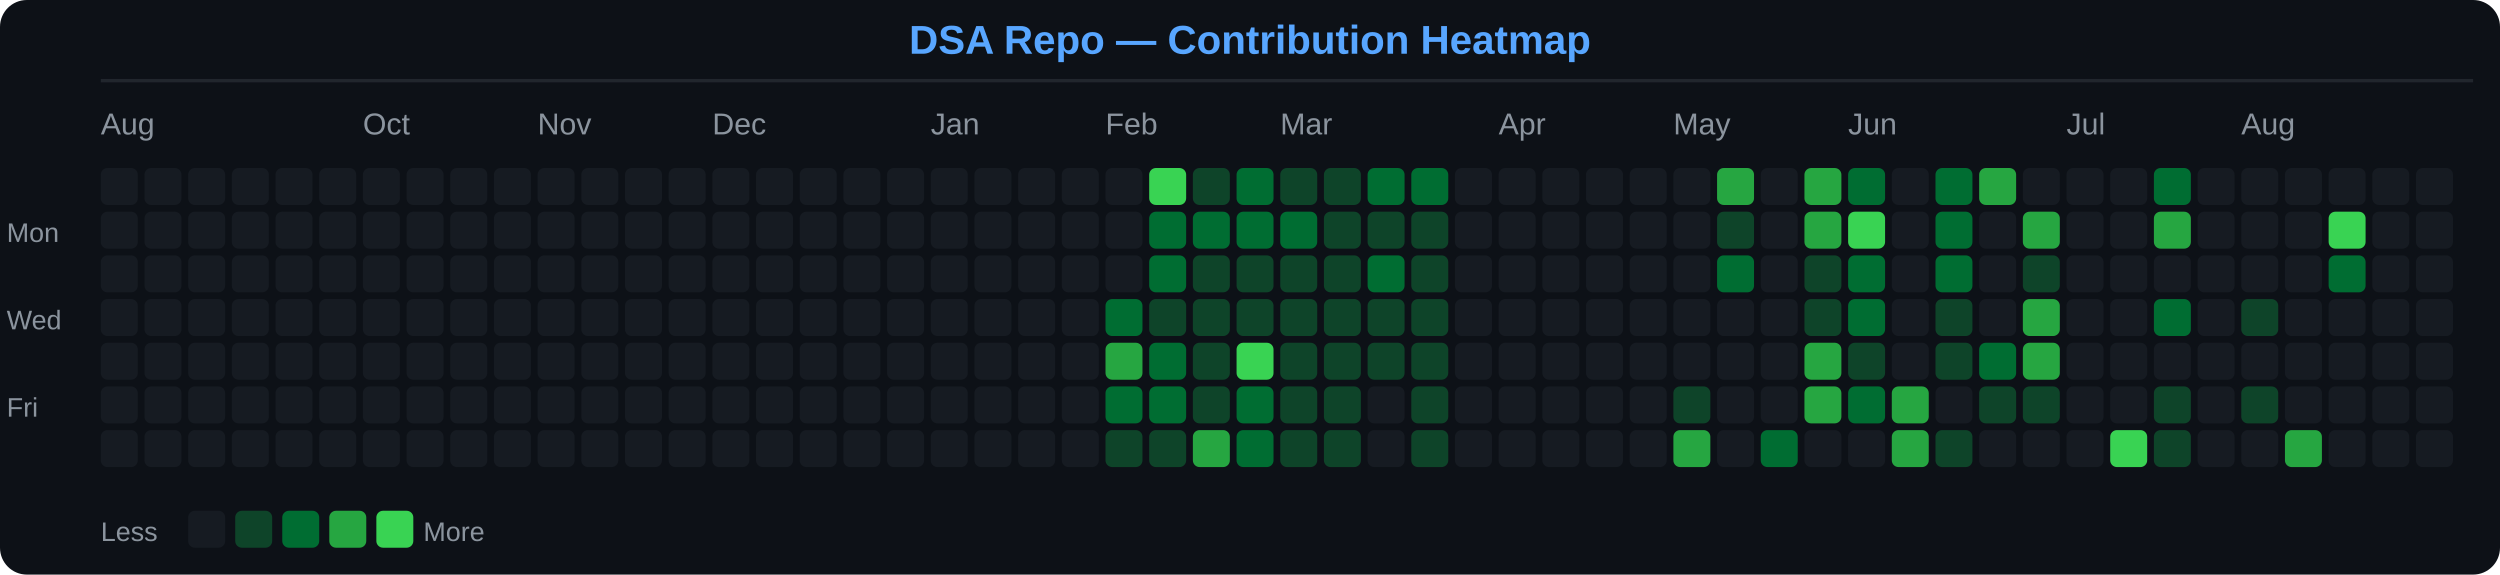
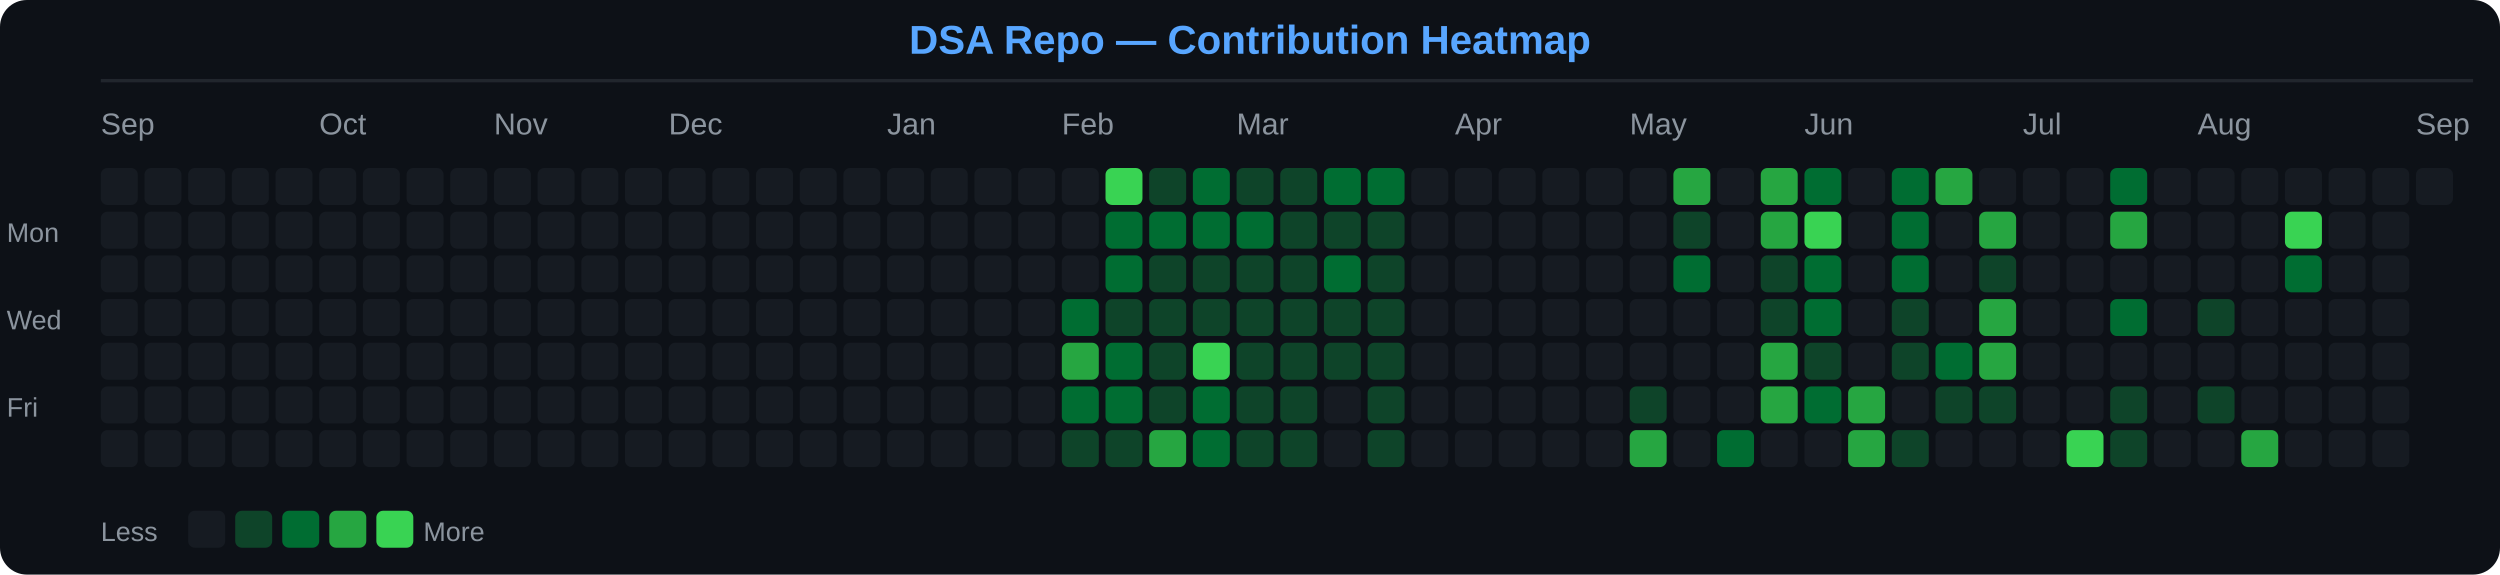
<svg xmlns="http://www.w3.org/2000/svg" width="744" height="171" viewBox="0 0 744 171">
  <rect width="744" height="171" fill="#0d1117" rx="8" />
  <text x="372" y="16" fill="#58a6ff" font-family="Arial,sans-serif" font-size="12" text-anchor="middle" font-weight="bold">DSA Repo — Contribution Heatmap</text>
  <line x1="30" y1="24" x2="736" y2="24" stroke="#21262d" stroke-width="1" />
  <text x="2" y="72" fill="#8b949e" font-family="Arial,sans-serif" font-size="8">Mon</text>
  <text x="2" y="98" fill="#8b949e" font-family="Arial,sans-serif" font-size="8">Wed</text>
  <text x="2" y="124" fill="#8b949e" font-family="Arial,sans-serif" font-size="8">Fri</text>
-   <text x="30" y="40" fill="#8b949e" font-family="Arial,sans-serif" font-size="9">Aug</text>
+   <text x="30" y="40" fill="#8b949e" font-family="Arial,sans-serif" font-size="9">Sep</text>
  <rect x="30" y="50" width="11" height="11" rx="2" fill="#161b22" />
  <rect x="30" y="63" width="11" height="11" rx="2" fill="#161b22" />
  <rect x="30" y="76" width="11" height="11" rx="2" fill="#161b22" />
  <rect x="30" y="89" width="11" height="11" rx="2" fill="#161b22" />
  <rect x="30" y="102" width="11" height="11" rx="2" fill="#161b22" />
  <rect x="30" y="115" width="11" height="11" rx="2" fill="#161b22" />
  <rect x="30" y="128" width="11" height="11" rx="2" fill="#161b22" />
  <rect x="43" y="50" width="11" height="11" rx="2" fill="#161b22" />
  <rect x="43" y="63" width="11" height="11" rx="2" fill="#161b22" />
  <rect x="43" y="76" width="11" height="11" rx="2" fill="#161b22" />
  <rect x="43" y="89" width="11" height="11" rx="2" fill="#161b22" />
  <rect x="43" y="102" width="11" height="11" rx="2" fill="#161b22" />
  <rect x="43" y="115" width="11" height="11" rx="2" fill="#161b22" />
  <rect x="43" y="128" width="11" height="11" rx="2" fill="#161b22" />
  <rect x="56" y="50" width="11" height="11" rx="2" fill="#161b22" />
  <rect x="56" y="63" width="11" height="11" rx="2" fill="#161b22" />
  <rect x="56" y="76" width="11" height="11" rx="2" fill="#161b22" />
  <rect x="56" y="89" width="11" height="11" rx="2" fill="#161b22" />
  <rect x="56" y="102" width="11" height="11" rx="2" fill="#161b22" />
  <rect x="56" y="115" width="11" height="11" rx="2" fill="#161b22" />
  <rect x="56" y="128" width="11" height="11" rx="2" fill="#161b22" />
  <rect x="69" y="50" width="11" height="11" rx="2" fill="#161b22" />
  <rect x="69" y="63" width="11" height="11" rx="2" fill="#161b22" />
  <rect x="69" y="76" width="11" height="11" rx="2" fill="#161b22" />
  <rect x="69" y="89" width="11" height="11" rx="2" fill="#161b22" />
  <rect x="69" y="102" width="11" height="11" rx="2" fill="#161b22" />
  <rect x="69" y="115" width="11" height="11" rx="2" fill="#161b22" />
  <rect x="69" y="128" width="11" height="11" rx="2" fill="#161b22" />
  <rect x="82" y="50" width="11" height="11" rx="2" fill="#161b22" />
  <rect x="82" y="63" width="11" height="11" rx="2" fill="#161b22" />
  <rect x="82" y="76" width="11" height="11" rx="2" fill="#161b22" />
  <rect x="82" y="89" width="11" height="11" rx="2" fill="#161b22" />
  <rect x="82" y="102" width="11" height="11" rx="2" fill="#161b22" />
  <rect x="82" y="115" width="11" height="11" rx="2" fill="#161b22" />
  <rect x="82" y="128" width="11" height="11" rx="2" fill="#161b22" />
+   <text x="95" y="40" fill="#8b949e" font-family="Arial,sans-serif" font-size="9">Oct</text>
  <rect x="95" y="50" width="11" height="11" rx="2" fill="#161b22" />
  <rect x="95" y="63" width="11" height="11" rx="2" fill="#161b22" />
  <rect x="95" y="76" width="11" height="11" rx="2" fill="#161b22" />
  <rect x="95" y="89" width="11" height="11" rx="2" fill="#161b22" />
  <rect x="95" y="102" width="11" height="11" rx="2" fill="#161b22" />
  <rect x="95" y="115" width="11" height="11" rx="2" fill="#161b22" />
  <rect x="95" y="128" width="11" height="11" rx="2" fill="#161b22" />
-   <text x="108" y="40" fill="#8b949e" font-family="Arial,sans-serif" font-size="9">Oct</text>
  <rect x="108" y="50" width="11" height="11" rx="2" fill="#161b22" />
  <rect x="108" y="63" width="11" height="11" rx="2" fill="#161b22" />
  <rect x="108" y="76" width="11" height="11" rx="2" fill="#161b22" />
  <rect x="108" y="89" width="11" height="11" rx="2" fill="#161b22" />
  <rect x="108" y="102" width="11" height="11" rx="2" fill="#161b22" />
  <rect x="108" y="115" width="11" height="11" rx="2" fill="#161b22" />
  <rect x="108" y="128" width="11" height="11" rx="2" fill="#161b22" />
  <rect x="121" y="50" width="11" height="11" rx="2" fill="#161b22" />
  <rect x="121" y="63" width="11" height="11" rx="2" fill="#161b22" />
  <rect x="121" y="76" width="11" height="11" rx="2" fill="#161b22" />
  <rect x="121" y="89" width="11" height="11" rx="2" fill="#161b22" />
  <rect x="121" y="102" width="11" height="11" rx="2" fill="#161b22" />
  <rect x="121" y="115" width="11" height="11" rx="2" fill="#161b22" />
  <rect x="121" y="128" width="11" height="11" rx="2" fill="#161b22" />
  <rect x="134" y="50" width="11" height="11" rx="2" fill="#161b22" />
  <rect x="134" y="63" width="11" height="11" rx="2" fill="#161b22" />
  <rect x="134" y="76" width="11" height="11" rx="2" fill="#161b22" />
  <rect x="134" y="89" width="11" height="11" rx="2" fill="#161b22" />
  <rect x="134" y="102" width="11" height="11" rx="2" fill="#161b22" />
  <rect x="134" y="115" width="11" height="11" rx="2" fill="#161b22" />
  <rect x="134" y="128" width="11" height="11" rx="2" fill="#161b22" />
+   <text x="147" y="40" fill="#8b949e" font-family="Arial,sans-serif" font-size="9">Nov</text>
  <rect x="147" y="50" width="11" height="11" rx="2" fill="#161b22" />
  <rect x="147" y="63" width="11" height="11" rx="2" fill="#161b22" />
  <rect x="147" y="76" width="11" height="11" rx="2" fill="#161b22" />
  <rect x="147" y="89" width="11" height="11" rx="2" fill="#161b22" />
  <rect x="147" y="102" width="11" height="11" rx="2" fill="#161b22" />
  <rect x="147" y="115" width="11" height="11" rx="2" fill="#161b22" />
  <rect x="147" y="128" width="11" height="11" rx="2" fill="#161b22" />
-   <text x="160" y="40" fill="#8b949e" font-family="Arial,sans-serif" font-size="9">Nov</text>
  <rect x="160" y="50" width="11" height="11" rx="2" fill="#161b22" />
  <rect x="160" y="63" width="11" height="11" rx="2" fill="#161b22" />
  <rect x="160" y="76" width="11" height="11" rx="2" fill="#161b22" />
  <rect x="160" y="89" width="11" height="11" rx="2" fill="#161b22" />
  <rect x="160" y="102" width="11" height="11" rx="2" fill="#161b22" />
  <rect x="160" y="115" width="11" height="11" rx="2" fill="#161b22" />
  <rect x="160" y="128" width="11" height="11" rx="2" fill="#161b22" />
  <rect x="173" y="50" width="11" height="11" rx="2" fill="#161b22" />
  <rect x="173" y="63" width="11" height="11" rx="2" fill="#161b22" />
  <rect x="173" y="76" width="11" height="11" rx="2" fill="#161b22" />
  <rect x="173" y="89" width="11" height="11" rx="2" fill="#161b22" />
  <rect x="173" y="102" width="11" height="11" rx="2" fill="#161b22" />
  <rect x="173" y="115" width="11" height="11" rx="2" fill="#161b22" />
  <rect x="173" y="128" width="11" height="11" rx="2" fill="#161b22" />
  <rect x="186" y="50" width="11" height="11" rx="2" fill="#161b22" />
  <rect x="186" y="63" width="11" height="11" rx="2" fill="#161b22" />
  <rect x="186" y="76" width="11" height="11" rx="2" fill="#161b22" />
  <rect x="186" y="89" width="11" height="11" rx="2" fill="#161b22" />
  <rect x="186" y="102" width="11" height="11" rx="2" fill="#161b22" />
  <rect x="186" y="115" width="11" height="11" rx="2" fill="#161b22" />
  <rect x="186" y="128" width="11" height="11" rx="2" fill="#161b22" />
+   <text x="199" y="40" fill="#8b949e" font-family="Arial,sans-serif" font-size="9">Dec</text>
  <rect x="199" y="50" width="11" height="11" rx="2" fill="#161b22" />
  <rect x="199" y="63" width="11" height="11" rx="2" fill="#161b22" />
  <rect x="199" y="76" width="11" height="11" rx="2" fill="#161b22" />
  <rect x="199" y="89" width="11" height="11" rx="2" fill="#161b22" />
  <rect x="199" y="102" width="11" height="11" rx="2" fill="#161b22" />
  <rect x="199" y="115" width="11" height="11" rx="2" fill="#161b22" />
  <rect x="199" y="128" width="11" height="11" rx="2" fill="#161b22" />
-   <text x="212" y="40" fill="#8b949e" font-family="Arial,sans-serif" font-size="9">Dec</text>
  <rect x="212" y="50" width="11" height="11" rx="2" fill="#161b22" />
  <rect x="212" y="63" width="11" height="11" rx="2" fill="#161b22" />
  <rect x="212" y="76" width="11" height="11" rx="2" fill="#161b22" />
  <rect x="212" y="89" width="11" height="11" rx="2" fill="#161b22" />
  <rect x="212" y="102" width="11" height="11" rx="2" fill="#161b22" />
  <rect x="212" y="115" width="11" height="11" rx="2" fill="#161b22" />
  <rect x="212" y="128" width="11" height="11" rx="2" fill="#161b22" />
  <rect x="225" y="50" width="11" height="11" rx="2" fill="#161b22" />
  <rect x="225" y="63" width="11" height="11" rx="2" fill="#161b22" />
  <rect x="225" y="76" width="11" height="11" rx="2" fill="#161b22" />
  <rect x="225" y="89" width="11" height="11" rx="2" fill="#161b22" />
  <rect x="225" y="102" width="11" height="11" rx="2" fill="#161b22" />
  <rect x="225" y="115" width="11" height="11" rx="2" fill="#161b22" />
  <rect x="225" y="128" width="11" height="11" rx="2" fill="#161b22" />
  <rect x="238" y="50" width="11" height="11" rx="2" fill="#161b22" />
  <rect x="238" y="63" width="11" height="11" rx="2" fill="#161b22" />
  <rect x="238" y="76" width="11" height="11" rx="2" fill="#161b22" />
  <rect x="238" y="89" width="11" height="11" rx="2" fill="#161b22" />
  <rect x="238" y="102" width="11" height="11" rx="2" fill="#161b22" />
  <rect x="238" y="115" width="11" height="11" rx="2" fill="#161b22" />
  <rect x="238" y="128" width="11" height="11" rx="2" fill="#161b22" />
  <rect x="251" y="50" width="11" height="11" rx="2" fill="#161b22" />
  <rect x="251" y="63" width="11" height="11" rx="2" fill="#161b22" />
  <rect x="251" y="76" width="11" height="11" rx="2" fill="#161b22" />
  <rect x="251" y="89" width="11" height="11" rx="2" fill="#161b22" />
  <rect x="251" y="102" width="11" height="11" rx="2" fill="#161b22" />
  <rect x="251" y="115" width="11" height="11" rx="2" fill="#161b22" />
  <rect x="251" y="128" width="11" height="11" rx="2" fill="#161b22" />
+   <text x="264" y="40" fill="#8b949e" font-family="Arial,sans-serif" font-size="9">Jan</text>
  <rect x="264" y="50" width="11" height="11" rx="2" fill="#161b22" />
  <rect x="264" y="63" width="11" height="11" rx="2" fill="#161b22" />
  <rect x="264" y="76" width="11" height="11" rx="2" fill="#161b22" />
  <rect x="264" y="89" width="11" height="11" rx="2" fill="#161b22" />
  <rect x="264" y="102" width="11" height="11" rx="2" fill="#161b22" />
  <rect x="264" y="115" width="11" height="11" rx="2" fill="#161b22" />
  <rect x="264" y="128" width="11" height="11" rx="2" fill="#161b22" />
-   <text x="277" y="40" fill="#8b949e" font-family="Arial,sans-serif" font-size="9">Jan</text>
  <rect x="277" y="50" width="11" height="11" rx="2" fill="#161b22" />
  <rect x="277" y="63" width="11" height="11" rx="2" fill="#161b22" />
  <rect x="277" y="76" width="11" height="11" rx="2" fill="#161b22" />
  <rect x="277" y="89" width="11" height="11" rx="2" fill="#161b22" />
  <rect x="277" y="102" width="11" height="11" rx="2" fill="#161b22" />
  <rect x="277" y="115" width="11" height="11" rx="2" fill="#161b22" />
  <rect x="277" y="128" width="11" height="11" rx="2" fill="#161b22" />
  <rect x="290" y="50" width="11" height="11" rx="2" fill="#161b22" />
  <rect x="290" y="63" width="11" height="11" rx="2" fill="#161b22" />
  <rect x="290" y="76" width="11" height="11" rx="2" fill="#161b22" />
  <rect x="290" y="89" width="11" height="11" rx="2" fill="#161b22" />
  <rect x="290" y="102" width="11" height="11" rx="2" fill="#161b22" />
  <rect x="290" y="115" width="11" height="11" rx="2" fill="#161b22" />
  <rect x="290" y="128" width="11" height="11" rx="2" fill="#161b22" />
  <rect x="303" y="50" width="11" height="11" rx="2" fill="#161b22" />
  <rect x="303" y="63" width="11" height="11" rx="2" fill="#161b22" />
  <rect x="303" y="76" width="11" height="11" rx="2" fill="#161b22" />
  <rect x="303" y="89" width="11" height="11" rx="2" fill="#161b22" />
  <rect x="303" y="102" width="11" height="11" rx="2" fill="#161b22" />
  <rect x="303" y="115" width="11" height="11" rx="2" fill="#161b22" />
  <rect x="303" y="128" width="11" height="11" rx="2" fill="#161b22" />
+   <text x="316" y="40" fill="#8b949e" font-family="Arial,sans-serif" font-size="9">Feb</text>
  <rect x="316" y="50" width="11" height="11" rx="2" fill="#161b22" />
  <rect x="316" y="63" width="11" height="11" rx="2" fill="#161b22" />
  <rect x="316" y="76" width="11" height="11" rx="2" fill="#161b22" />
-   <rect x="316" y="89" width="11" height="11" rx="2" fill="#161b22" />
-   <rect x="316" y="102" width="11" height="11" rx="2" fill="#161b22" />
-   <rect x="316" y="115" width="11" height="11" rx="2" fill="#161b22" />
-   <rect x="316" y="128" width="11" height="11" rx="2" fill="#161b22" />
-   <text x="329" y="40" fill="#8b949e" font-family="Arial,sans-serif" font-size="9">Feb</text>
-   <rect x="329" y="50" width="11" height="11" rx="2" fill="#161b22" />
-   <rect x="329" y="63" width="11" height="11" rx="2" fill="#161b22" />
-   <rect x="329" y="76" width="11" height="11" rx="2" fill="#161b22" />
-   <rect x="329" y="89" width="11" height="11" rx="2" fill="#006d32" />
-   <rect x="329" y="102" width="11" height="11" rx="2" fill="#26a641" />
+   <rect x="316" y="89" width="11" height="11" rx="2" fill="#006d32" />
+   <rect x="316" y="102" width="11" height="11" rx="2" fill="#26a641" />
+   <rect x="316" y="115" width="11" height="11" rx="2" fill="#006d32" />
+   <rect x="316" y="128" width="11" height="11" rx="2" fill="#0e4429" />
+   <rect x="329" y="50" width="11" height="11" rx="2" fill="#39d353" />
+   <rect x="329" y="63" width="11" height="11" rx="2" fill="#006d32" />
+   <rect x="329" y="76" width="11" height="11" rx="2" fill="#006d32" />
+   <rect x="329" y="89" width="11" height="11" rx="2" fill="#0e4429" />
+   <rect x="329" y="102" width="11" height="11" rx="2" fill="#006d32" />
  <rect x="329" y="115" width="11" height="11" rx="2" fill="#006d32" />
  <rect x="329" y="128" width="11" height="11" rx="2" fill="#0e4429" />
-   <rect x="342" y="50" width="11" height="11" rx="2" fill="#39d353" />
+   <rect x="342" y="50" width="11" height="11" rx="2" fill="#0e4429" />
  <rect x="342" y="63" width="11" height="11" rx="2" fill="#006d32" />
-   <rect x="342" y="76" width="11" height="11" rx="2" fill="#006d32" />
+   <rect x="342" y="76" width="11" height="11" rx="2" fill="#0e4429" />
  <rect x="342" y="89" width="11" height="11" rx="2" fill="#0e4429" />
-   <rect x="342" y="102" width="11" height="11" rx="2" fill="#006d32" />
-   <rect x="342" y="115" width="11" height="11" rx="2" fill="#006d32" />
-   <rect x="342" y="128" width="11" height="11" rx="2" fill="#0e4429" />
-   <rect x="355" y="50" width="11" height="11" rx="2" fill="#0e4429" />
+   <rect x="342" y="102" width="11" height="11" rx="2" fill="#0e4429" />
+   <rect x="342" y="115" width="11" height="11" rx="2" fill="#0e4429" />
+   <rect x="342" y="128" width="11" height="11" rx="2" fill="#26a641" />
+   <rect x="355" y="50" width="11" height="11" rx="2" fill="#006d32" />
  <rect x="355" y="63" width="11" height="11" rx="2" fill="#006d32" />
  <rect x="355" y="76" width="11" height="11" rx="2" fill="#0e4429" />
  <rect x="355" y="89" width="11" height="11" rx="2" fill="#0e4429" />
-   <rect x="355" y="102" width="11" height="11" rx="2" fill="#0e4429" />
-   <rect x="355" y="115" width="11" height="11" rx="2" fill="#0e4429" />
-   <rect x="355" y="128" width="11" height="11" rx="2" fill="#26a641" />
-   <rect x="368" y="50" width="11" height="11" rx="2" fill="#006d32" />
+   <rect x="355" y="102" width="11" height="11" rx="2" fill="#39d353" />
+   <rect x="355" y="115" width="11" height="11" rx="2" fill="#006d32" />
+   <rect x="355" y="128" width="11" height="11" rx="2" fill="#006d32" />
+   <text x="368" y="40" fill="#8b949e" font-family="Arial,sans-serif" font-size="9">Mar</text>
+   <rect x="368" y="50" width="11" height="11" rx="2" fill="#0e4429" />
  <rect x="368" y="63" width="11" height="11" rx="2" fill="#006d32" />
  <rect x="368" y="76" width="11" height="11" rx="2" fill="#0e4429" />
  <rect x="368" y="89" width="11" height="11" rx="2" fill="#0e4429" />
-   <rect x="368" y="102" width="11" height="11" rx="2" fill="#39d353" />
-   <rect x="368" y="115" width="11" height="11" rx="2" fill="#006d32" />
-   <rect x="368" y="128" width="11" height="11" rx="2" fill="#006d32" />
-   <text x="381" y="40" fill="#8b949e" font-family="Arial,sans-serif" font-size="9">Mar</text>
+   <rect x="368" y="102" width="11" height="11" rx="2" fill="#0e4429" />
+   <rect x="368" y="115" width="11" height="11" rx="2" fill="#0e4429" />
+   <rect x="368" y="128" width="11" height="11" rx="2" fill="#0e4429" />
  <rect x="381" y="50" width="11" height="11" rx="2" fill="#0e4429" />
-   <rect x="381" y="63" width="11" height="11" rx="2" fill="#006d32" />
+   <rect x="381" y="63" width="11" height="11" rx="2" fill="#0e4429" />
  <rect x="381" y="76" width="11" height="11" rx="2" fill="#0e4429" />
  <rect x="381" y="89" width="11" height="11" rx="2" fill="#0e4429" />
  <rect x="381" y="102" width="11" height="11" rx="2" fill="#0e4429" />
  <rect x="381" y="115" width="11" height="11" rx="2" fill="#0e4429" />
  <rect x="381" y="128" width="11" height="11" rx="2" fill="#0e4429" />
-   <rect x="394" y="50" width="11" height="11" rx="2" fill="#0e4429" />
+   <rect x="394" y="50" width="11" height="11" rx="2" fill="#006d32" />
  <rect x="394" y="63" width="11" height="11" rx="2" fill="#0e4429" />
-   <rect x="394" y="76" width="11" height="11" rx="2" fill="#0e4429" />
+   <rect x="394" y="76" width="11" height="11" rx="2" fill="#006d32" />
  <rect x="394" y="89" width="11" height="11" rx="2" fill="#0e4429" />
  <rect x="394" y="102" width="11" height="11" rx="2" fill="#0e4429" />
-   <rect x="394" y="115" width="11" height="11" rx="2" fill="#0e4429" />
-   <rect x="394" y="128" width="11" height="11" rx="2" fill="#0e4429" />
+   <rect x="394" y="115" width="11" height="11" rx="2" fill="#161b22" />
+   <rect x="394" y="128" width="11" height="11" rx="2" fill="#161b22" />
  <rect x="407" y="50" width="11" height="11" rx="2" fill="#006d32" />
  <rect x="407" y="63" width="11" height="11" rx="2" fill="#0e4429" />
-   <rect x="407" y="76" width="11" height="11" rx="2" fill="#006d32" />
+   <rect x="407" y="76" width="11" height="11" rx="2" fill="#0e4429" />
  <rect x="407" y="89" width="11" height="11" rx="2" fill="#0e4429" />
  <rect x="407" y="102" width="11" height="11" rx="2" fill="#0e4429" />
-   <rect x="407" y="115" width="11" height="11" rx="2" fill="#161b22" />
-   <rect x="407" y="128" width="11" height="11" rx="2" fill="#161b22" />
-   <rect x="420" y="50" width="11" height="11" rx="2" fill="#006d32" />
-   <rect x="420" y="63" width="11" height="11" rx="2" fill="#0e4429" />
-   <rect x="420" y="76" width="11" height="11" rx="2" fill="#0e4429" />
-   <rect x="420" y="89" width="11" height="11" rx="2" fill="#0e4429" />
-   <rect x="420" y="102" width="11" height="11" rx="2" fill="#0e4429" />
-   <rect x="420" y="115" width="11" height="11" rx="2" fill="#0e4429" />
-   <rect x="420" y="128" width="11" height="11" rx="2" fill="#0e4429" />
+   <rect x="407" y="115" width="11" height="11" rx="2" fill="#0e4429" />
+   <rect x="407" y="128" width="11" height="11" rx="2" fill="#0e4429" />
+   <rect x="420" y="50" width="11" height="11" rx="2" fill="#161b22" />
+   <rect x="420" y="63" width="11" height="11" rx="2" fill="#161b22" />
+   <rect x="420" y="76" width="11" height="11" rx="2" fill="#161b22" />
+   <rect x="420" y="89" width="11" height="11" rx="2" fill="#161b22" />
+   <rect x="420" y="102" width="11" height="11" rx="2" fill="#161b22" />
+   <rect x="420" y="115" width="11" height="11" rx="2" fill="#161b22" />
+   <rect x="420" y="128" width="11" height="11" rx="2" fill="#161b22" />
+   <text x="433" y="40" fill="#8b949e" font-family="Arial,sans-serif" font-size="9">Apr</text>
  <rect x="433" y="50" width="11" height="11" rx="2" fill="#161b22" />
  <rect x="433" y="63" width="11" height="11" rx="2" fill="#161b22" />
  <rect x="433" y="76" width="11" height="11" rx="2" fill="#161b22" />
  <rect x="433" y="89" width="11" height="11" rx="2" fill="#161b22" />
  <rect x="433" y="102" width="11" height="11" rx="2" fill="#161b22" />
  <rect x="433" y="115" width="11" height="11" rx="2" fill="#161b22" />
  <rect x="433" y="128" width="11" height="11" rx="2" fill="#161b22" />
-   <text x="446" y="40" fill="#8b949e" font-family="Arial,sans-serif" font-size="9">Apr</text>
  <rect x="446" y="50" width="11" height="11" rx="2" fill="#161b22" />
  <rect x="446" y="63" width="11" height="11" rx="2" fill="#161b22" />
  <rect x="446" y="76" width="11" height="11" rx="2" fill="#161b22" />
  <rect x="446" y="89" width="11" height="11" rx="2" fill="#161b22" />
  <rect x="446" y="102" width="11" height="11" rx="2" fill="#161b22" />
  <rect x="446" y="115" width="11" height="11" rx="2" fill="#161b22" />
  <rect x="446" y="128" width="11" height="11" rx="2" fill="#161b22" />
  <rect x="459" y="50" width="11" height="11" rx="2" fill="#161b22" />
  <rect x="459" y="63" width="11" height="11" rx="2" fill="#161b22" />
  <rect x="459" y="76" width="11" height="11" rx="2" fill="#161b22" />
  <rect x="459" y="89" width="11" height="11" rx="2" fill="#161b22" />
  <rect x="459" y="102" width="11" height="11" rx="2" fill="#161b22" />
  <rect x="459" y="115" width="11" height="11" rx="2" fill="#161b22" />
  <rect x="459" y="128" width="11" height="11" rx="2" fill="#161b22" />
  <rect x="472" y="50" width="11" height="11" rx="2" fill="#161b22" />
  <rect x="472" y="63" width="11" height="11" rx="2" fill="#161b22" />
  <rect x="472" y="76" width="11" height="11" rx="2" fill="#161b22" />
  <rect x="472" y="89" width="11" height="11" rx="2" fill="#161b22" />
  <rect x="472" y="102" width="11" height="11" rx="2" fill="#161b22" />
  <rect x="472" y="115" width="11" height="11" rx="2" fill="#161b22" />
  <rect x="472" y="128" width="11" height="11" rx="2" fill="#161b22" />
+   <text x="485" y="40" fill="#8b949e" font-family="Arial,sans-serif" font-size="9">May</text>
  <rect x="485" y="50" width="11" height="11" rx="2" fill="#161b22" />
  <rect x="485" y="63" width="11" height="11" rx="2" fill="#161b22" />
  <rect x="485" y="76" width="11" height="11" rx="2" fill="#161b22" />
  <rect x="485" y="89" width="11" height="11" rx="2" fill="#161b22" />
  <rect x="485" y="102" width="11" height="11" rx="2" fill="#161b22" />
-   <rect x="485" y="115" width="11" height="11" rx="2" fill="#161b22" />
-   <rect x="485" y="128" width="11" height="11" rx="2" fill="#161b22" />
-   <text x="498" y="40" fill="#8b949e" font-family="Arial,sans-serif" font-size="9">May</text>
-   <rect x="498" y="50" width="11" height="11" rx="2" fill="#161b22" />
-   <rect x="498" y="63" width="11" height="11" rx="2" fill="#161b22" />
-   <rect x="498" y="76" width="11" height="11" rx="2" fill="#161b22" />
+   <rect x="485" y="115" width="11" height="11" rx="2" fill="#0e4429" />
+   <rect x="485" y="128" width="11" height="11" rx="2" fill="#26a641" />
+   <rect x="498" y="50" width="11" height="11" rx="2" fill="#26a641" />
+   <rect x="498" y="63" width="11" height="11" rx="2" fill="#0e4429" />
+   <rect x="498" y="76" width="11" height="11" rx="2" fill="#006d32" />
  <rect x="498" y="89" width="11" height="11" rx="2" fill="#161b22" />
  <rect x="498" y="102" width="11" height="11" rx="2" fill="#161b22" />
-   <rect x="498" y="115" width="11" height="11" rx="2" fill="#0e4429" />
-   <rect x="498" y="128" width="11" height="11" rx="2" fill="#26a641" />
-   <rect x="511" y="50" width="11" height="11" rx="2" fill="#26a641" />
-   <rect x="511" y="63" width="11" height="11" rx="2" fill="#0e4429" />
-   <rect x="511" y="76" width="11" height="11" rx="2" fill="#006d32" />
+   <rect x="498" y="115" width="11" height="11" rx="2" fill="#161b22" />
+   <rect x="498" y="128" width="11" height="11" rx="2" fill="#161b22" />
+   <rect x="511" y="50" width="11" height="11" rx="2" fill="#161b22" />
+   <rect x="511" y="63" width="11" height="11" rx="2" fill="#161b22" />
+   <rect x="511" y="76" width="11" height="11" rx="2" fill="#161b22" />
  <rect x="511" y="89" width="11" height="11" rx="2" fill="#161b22" />
  <rect x="511" y="102" width="11" height="11" rx="2" fill="#161b22" />
  <rect x="511" y="115" width="11" height="11" rx="2" fill="#161b22" />
-   <rect x="511" y="128" width="11" height="11" rx="2" fill="#161b22" />
-   <rect x="524" y="50" width="11" height="11" rx="2" fill="#161b22" />
-   <rect x="524" y="63" width="11" height="11" rx="2" fill="#161b22" />
-   <rect x="524" y="76" width="11" height="11" rx="2" fill="#161b22" />
-   <rect x="524" y="89" width="11" height="11" rx="2" fill="#161b22" />
-   <rect x="524" y="102" width="11" height="11" rx="2" fill="#161b22" />
-   <rect x="524" y="115" width="11" height="11" rx="2" fill="#161b22" />
-   <rect x="524" y="128" width="11" height="11" rx="2" fill="#006d32" />
-   <rect x="537" y="50" width="11" height="11" rx="2" fill="#26a641" />
-   <rect x="537" y="63" width="11" height="11" rx="2" fill="#26a641" />
-   <rect x="537" y="76" width="11" height="11" rx="2" fill="#0e4429" />
-   <rect x="537" y="89" width="11" height="11" rx="2" fill="#0e4429" />
-   <rect x="537" y="102" width="11" height="11" rx="2" fill="#26a641" />
-   <rect x="537" y="115" width="11" height="11" rx="2" fill="#26a641" />
+   <rect x="511" y="128" width="11" height="11" rx="2" fill="#006d32" />
+   <rect x="524" y="50" width="11" height="11" rx="2" fill="#26a641" />
+   <rect x="524" y="63" width="11" height="11" rx="2" fill="#26a641" />
+   <rect x="524" y="76" width="11" height="11" rx="2" fill="#0e4429" />
+   <rect x="524" y="89" width="11" height="11" rx="2" fill="#0e4429" />
+   <rect x="524" y="102" width="11" height="11" rx="2" fill="#26a641" />
+   <rect x="524" y="115" width="11" height="11" rx="2" fill="#26a641" />
+   <rect x="524" y="128" width="11" height="11" rx="2" fill="#161b22" />
+   <text x="537" y="40" fill="#8b949e" font-family="Arial,sans-serif" font-size="9">Jun</text>
+   <rect x="537" y="50" width="11" height="11" rx="2" fill="#006d32" />
+   <rect x="537" y="63" width="11" height="11" rx="2" fill="#39d353" />
+   <rect x="537" y="76" width="11" height="11" rx="2" fill="#006d32" />
+   <rect x="537" y="89" width="11" height="11" rx="2" fill="#006d32" />
+   <rect x="537" y="102" width="11" height="11" rx="2" fill="#0e4429" />
+   <rect x="537" y="115" width="11" height="11" rx="2" fill="#006d32" />
  <rect x="537" y="128" width="11" height="11" rx="2" fill="#161b22" />
-   <text x="550" y="40" fill="#8b949e" font-family="Arial,sans-serif" font-size="9">Jun</text>
-   <rect x="550" y="50" width="11" height="11" rx="2" fill="#006d32" />
-   <rect x="550" y="63" width="11" height="11" rx="2" fill="#39d353" />
-   <rect x="550" y="76" width="11" height="11" rx="2" fill="#006d32" />
-   <rect x="550" y="89" width="11" height="11" rx="2" fill="#006d32" />
-   <rect x="550" y="102" width="11" height="11" rx="2" fill="#0e4429" />
-   <rect x="550" y="115" width="11" height="11" rx="2" fill="#006d32" />
-   <rect x="550" y="128" width="11" height="11" rx="2" fill="#161b22" />
-   <rect x="563" y="50" width="11" height="11" rx="2" fill="#161b22" />
-   <rect x="563" y="63" width="11" height="11" rx="2" fill="#161b22" />
-   <rect x="563" y="76" width="11" height="11" rx="2" fill="#161b22" />
-   <rect x="563" y="89" width="11" height="11" rx="2" fill="#161b22" />
-   <rect x="563" y="102" width="11" height="11" rx="2" fill="#161b22" />
-   <rect x="563" y="115" width="11" height="11" rx="2" fill="#26a641" />
-   <rect x="563" y="128" width="11" height="11" rx="2" fill="#26a641" />
-   <rect x="576" y="50" width="11" height="11" rx="2" fill="#006d32" />
-   <rect x="576" y="63" width="11" height="11" rx="2" fill="#006d32" />
-   <rect x="576" y="76" width="11" height="11" rx="2" fill="#006d32" />
-   <rect x="576" y="89" width="11" height="11" rx="2" fill="#0e4429" />
-   <rect x="576" y="102" width="11" height="11" rx="2" fill="#0e4429" />
-   <rect x="576" y="115" width="11" height="11" rx="2" fill="#161b22" />
-   <rect x="576" y="128" width="11" height="11" rx="2" fill="#0e4429" />
-   <rect x="589" y="50" width="11" height="11" rx="2" fill="#26a641" />
-   <rect x="589" y="63" width="11" height="11" rx="2" fill="#161b22" />
-   <rect x="589" y="76" width="11" height="11" rx="2" fill="#161b22" />
-   <rect x="589" y="89" width="11" height="11" rx="2" fill="#161b22" />
-   <rect x="589" y="102" width="11" height="11" rx="2" fill="#006d32" />
+   <rect x="550" y="50" width="11" height="11" rx="2" fill="#161b22" />
+   <rect x="550" y="63" width="11" height="11" rx="2" fill="#161b22" />
+   <rect x="550" y="76" width="11" height="11" rx="2" fill="#161b22" />
+   <rect x="550" y="89" width="11" height="11" rx="2" fill="#161b22" />
+   <rect x="550" y="102" width="11" height="11" rx="2" fill="#161b22" />
+   <rect x="550" y="115" width="11" height="11" rx="2" fill="#26a641" />
+   <rect x="550" y="128" width="11" height="11" rx="2" fill="#26a641" />
+   <rect x="563" y="50" width="11" height="11" rx="2" fill="#006d32" />
+   <rect x="563" y="63" width="11" height="11" rx="2" fill="#006d32" />
+   <rect x="563" y="76" width="11" height="11" rx="2" fill="#006d32" />
+   <rect x="563" y="89" width="11" height="11" rx="2" fill="#0e4429" />
+   <rect x="563" y="102" width="11" height="11" rx="2" fill="#0e4429" />
+   <rect x="563" y="115" width="11" height="11" rx="2" fill="#161b22" />
+   <rect x="563" y="128" width="11" height="11" rx="2" fill="#0e4429" />
+   <rect x="576" y="50" width="11" height="11" rx="2" fill="#26a641" />
+   <rect x="576" y="63" width="11" height="11" rx="2" fill="#161b22" />
+   <rect x="576" y="76" width="11" height="11" rx="2" fill="#161b22" />
+   <rect x="576" y="89" width="11" height="11" rx="2" fill="#161b22" />
+   <rect x="576" y="102" width="11" height="11" rx="2" fill="#006d32" />
+   <rect x="576" y="115" width="11" height="11" rx="2" fill="#0e4429" />
+   <rect x="576" y="128" width="11" height="11" rx="2" fill="#161b22" />
+   <rect x="589" y="50" width="11" height="11" rx="2" fill="#161b22" />
+   <rect x="589" y="63" width="11" height="11" rx="2" fill="#26a641" />
+   <rect x="589" y="76" width="11" height="11" rx="2" fill="#0e4429" />
+   <rect x="589" y="89" width="11" height="11" rx="2" fill="#26a641" />
+   <rect x="589" y="102" width="11" height="11" rx="2" fill="#26a641" />
  <rect x="589" y="115" width="11" height="11" rx="2" fill="#0e4429" />
  <rect x="589" y="128" width="11" height="11" rx="2" fill="#161b22" />
+   <text x="602" y="40" fill="#8b949e" font-family="Arial,sans-serif" font-size="9">Jul</text>
  <rect x="602" y="50" width="11" height="11" rx="2" fill="#161b22" />
-   <rect x="602" y="63" width="11" height="11" rx="2" fill="#26a641" />
-   <rect x="602" y="76" width="11" height="11" rx="2" fill="#0e4429" />
-   <rect x="602" y="89" width="11" height="11" rx="2" fill="#26a641" />
-   <rect x="602" y="102" width="11" height="11" rx="2" fill="#26a641" />
-   <rect x="602" y="115" width="11" height="11" rx="2" fill="#0e4429" />
+   <rect x="602" y="63" width="11" height="11" rx="2" fill="#161b22" />
+   <rect x="602" y="76" width="11" height="11" rx="2" fill="#161b22" />
+   <rect x="602" y="89" width="11" height="11" rx="2" fill="#161b22" />
+   <rect x="602" y="102" width="11" height="11" rx="2" fill="#161b22" />
+   <rect x="602" y="115" width="11" height="11" rx="2" fill="#161b22" />
  <rect x="602" y="128" width="11" height="11" rx="2" fill="#161b22" />
-   <text x="615" y="40" fill="#8b949e" font-family="Arial,sans-serif" font-size="9">Jul</text>
  <rect x="615" y="50" width="11" height="11" rx="2" fill="#161b22" />
  <rect x="615" y="63" width="11" height="11" rx="2" fill="#161b22" />
  <rect x="615" y="76" width="11" height="11" rx="2" fill="#161b22" />
  <rect x="615" y="89" width="11" height="11" rx="2" fill="#161b22" />
  <rect x="615" y="102" width="11" height="11" rx="2" fill="#161b22" />
  <rect x="615" y="115" width="11" height="11" rx="2" fill="#161b22" />
-   <rect x="615" y="128" width="11" height="11" rx="2" fill="#161b22" />
-   <rect x="628" y="50" width="11" height="11" rx="2" fill="#161b22" />
-   <rect x="628" y="63" width="11" height="11" rx="2" fill="#161b22" />
+   <rect x="615" y="128" width="11" height="11" rx="2" fill="#39d353" />
+   <rect x="628" y="50" width="11" height="11" rx="2" fill="#006d32" />
+   <rect x="628" y="63" width="11" height="11" rx="2" fill="#26a641" />
  <rect x="628" y="76" width="11" height="11" rx="2" fill="#161b22" />
-   <rect x="628" y="89" width="11" height="11" rx="2" fill="#161b22" />
+   <rect x="628" y="89" width="11" height="11" rx="2" fill="#006d32" />
  <rect x="628" y="102" width="11" height="11" rx="2" fill="#161b22" />
-   <rect x="628" y="115" width="11" height="11" rx="2" fill="#161b22" />
-   <rect x="628" y="128" width="11" height="11" rx="2" fill="#39d353" />
-   <rect x="641" y="50" width="11" height="11" rx="2" fill="#006d32" />
-   <rect x="641" y="63" width="11" height="11" rx="2" fill="#26a641" />
+   <rect x="628" y="115" width="11" height="11" rx="2" fill="#0e4429" />
+   <rect x="628" y="128" width="11" height="11" rx="2" fill="#0e4429" />
+   <rect x="641" y="50" width="11" height="11" rx="2" fill="#161b22" />
+   <rect x="641" y="63" width="11" height="11" rx="2" fill="#161b22" />
  <rect x="641" y="76" width="11" height="11" rx="2" fill="#161b22" />
-   <rect x="641" y="89" width="11" height="11" rx="2" fill="#006d32" />
+   <rect x="641" y="89" width="11" height="11" rx="2" fill="#161b22" />
  <rect x="641" y="102" width="11" height="11" rx="2" fill="#161b22" />
-   <rect x="641" y="115" width="11" height="11" rx="2" fill="#0e4429" />
-   <rect x="641" y="128" width="11" height="11" rx="2" fill="#0e4429" />
+   <rect x="641" y="115" width="11" height="11" rx="2" fill="#161b22" />
+   <rect x="641" y="128" width="11" height="11" rx="2" fill="#161b22" />
+   <text x="654" y="40" fill="#8b949e" font-family="Arial,sans-serif" font-size="9">Aug</text>
  <rect x="654" y="50" width="11" height="11" rx="2" fill="#161b22" />
  <rect x="654" y="63" width="11" height="11" rx="2" fill="#161b22" />
  <rect x="654" y="76" width="11" height="11" rx="2" fill="#161b22" />
-   <rect x="654" y="89" width="11" height="11" rx="2" fill="#161b22" />
+   <rect x="654" y="89" width="11" height="11" rx="2" fill="#0e4429" />
  <rect x="654" y="102" width="11" height="11" rx="2" fill="#161b22" />
-   <rect x="654" y="115" width="11" height="11" rx="2" fill="#161b22" />
+   <rect x="654" y="115" width="11" height="11" rx="2" fill="#0e4429" />
  <rect x="654" y="128" width="11" height="11" rx="2" fill="#161b22" />
-   <text x="667" y="40" fill="#8b949e" font-family="Arial,sans-serif" font-size="9">Aug</text>
  <rect x="667" y="50" width="11" height="11" rx="2" fill="#161b22" />
  <rect x="667" y="63" width="11" height="11" rx="2" fill="#161b22" />
  <rect x="667" y="76" width="11" height="11" rx="2" fill="#161b22" />
-   <rect x="667" y="89" width="11" height="11" rx="2" fill="#0e4429" />
+   <rect x="667" y="89" width="11" height="11" rx="2" fill="#161b22" />
  <rect x="667" y="102" width="11" height="11" rx="2" fill="#161b22" />
-   <rect x="667" y="115" width="11" height="11" rx="2" fill="#0e4429" />
-   <rect x="667" y="128" width="11" height="11" rx="2" fill="#161b22" />
+   <rect x="667" y="115" width="11" height="11" rx="2" fill="#161b22" />
+   <rect x="667" y="128" width="11" height="11" rx="2" fill="#26a641" />
  <rect x="680" y="50" width="11" height="11" rx="2" fill="#161b22" />
-   <rect x="680" y="63" width="11" height="11" rx="2" fill="#161b22" />
-   <rect x="680" y="76" width="11" height="11" rx="2" fill="#161b22" />
+   <rect x="680" y="63" width="11" height="11" rx="2" fill="#39d353" />
+   <rect x="680" y="76" width="11" height="11" rx="2" fill="#006d32" />
  <rect x="680" y="89" width="11" height="11" rx="2" fill="#161b22" />
  <rect x="680" y="102" width="11" height="11" rx="2" fill="#161b22" />
  <rect x="680" y="115" width="11" height="11" rx="2" fill="#161b22" />
-   <rect x="680" y="128" width="11" height="11" rx="2" fill="#26a641" />
+   <rect x="680" y="128" width="11" height="11" rx="2" fill="#161b22" />
  <rect x="693" y="50" width="11" height="11" rx="2" fill="#161b22" />
-   <rect x="693" y="63" width="11" height="11" rx="2" fill="#39d353" />
-   <rect x="693" y="76" width="11" height="11" rx="2" fill="#006d32" />
+   <rect x="693" y="63" width="11" height="11" rx="2" fill="#161b22" />
+   <rect x="693" y="76" width="11" height="11" rx="2" fill="#161b22" />
  <rect x="693" y="89" width="11" height="11" rx="2" fill="#161b22" />
  <rect x="693" y="102" width="11" height="11" rx="2" fill="#161b22" />
  <rect x="693" y="115" width="11" height="11" rx="2" fill="#161b22" />
  <rect x="693" y="128" width="11" height="11" rx="2" fill="#161b22" />
  <rect x="706" y="50" width="11" height="11" rx="2" fill="#161b22" />
  <rect x="706" y="63" width="11" height="11" rx="2" fill="#161b22" />
  <rect x="706" y="76" width="11" height="11" rx="2" fill="#161b22" />
  <rect x="706" y="89" width="11" height="11" rx="2" fill="#161b22" />
  <rect x="706" y="102" width="11" height="11" rx="2" fill="#161b22" />
  <rect x="706" y="115" width="11" height="11" rx="2" fill="#161b22" />
  <rect x="706" y="128" width="11" height="11" rx="2" fill="#161b22" />
+   <text x="719" y="40" fill="#8b949e" font-family="Arial,sans-serif" font-size="9">Sep</text>
  <rect x="719" y="50" width="11" height="11" rx="2" fill="#161b22" />
-   <rect x="719" y="63" width="11" height="11" rx="2" fill="#161b22" />
-   <rect x="719" y="76" width="11" height="11" rx="2" fill="#161b22" />
-   <rect x="719" y="89" width="11" height="11" rx="2" fill="#161b22" />
-   <rect x="719" y="102" width="11" height="11" rx="2" fill="#161b22" />
-   <rect x="719" y="115" width="11" height="11" rx="2" fill="#161b22" />
-   <rect x="719" y="128" width="11" height="11" rx="2" fill="#161b22" />
  <text x="30" y="161" fill="#8b949e" font-family="Arial,sans-serif" font-size="8">Less</text>
  <rect x="56" y="152" width="11" height="11" rx="2" fill="#161b22" />
  <rect x="70" y="152" width="11" height="11" rx="2" fill="#0e4429" />
  <rect x="84" y="152" width="11" height="11" rx="2" fill="#006d32" />
  <rect x="98" y="152" width="11" height="11" rx="2" fill="#26a641" />
  <rect x="112" y="152" width="11" height="11" rx="2" fill="#39d353" />
  <text x="126" y="161" fill="#8b949e" font-family="Arial,sans-serif" font-size="8">More</text>
</svg>
